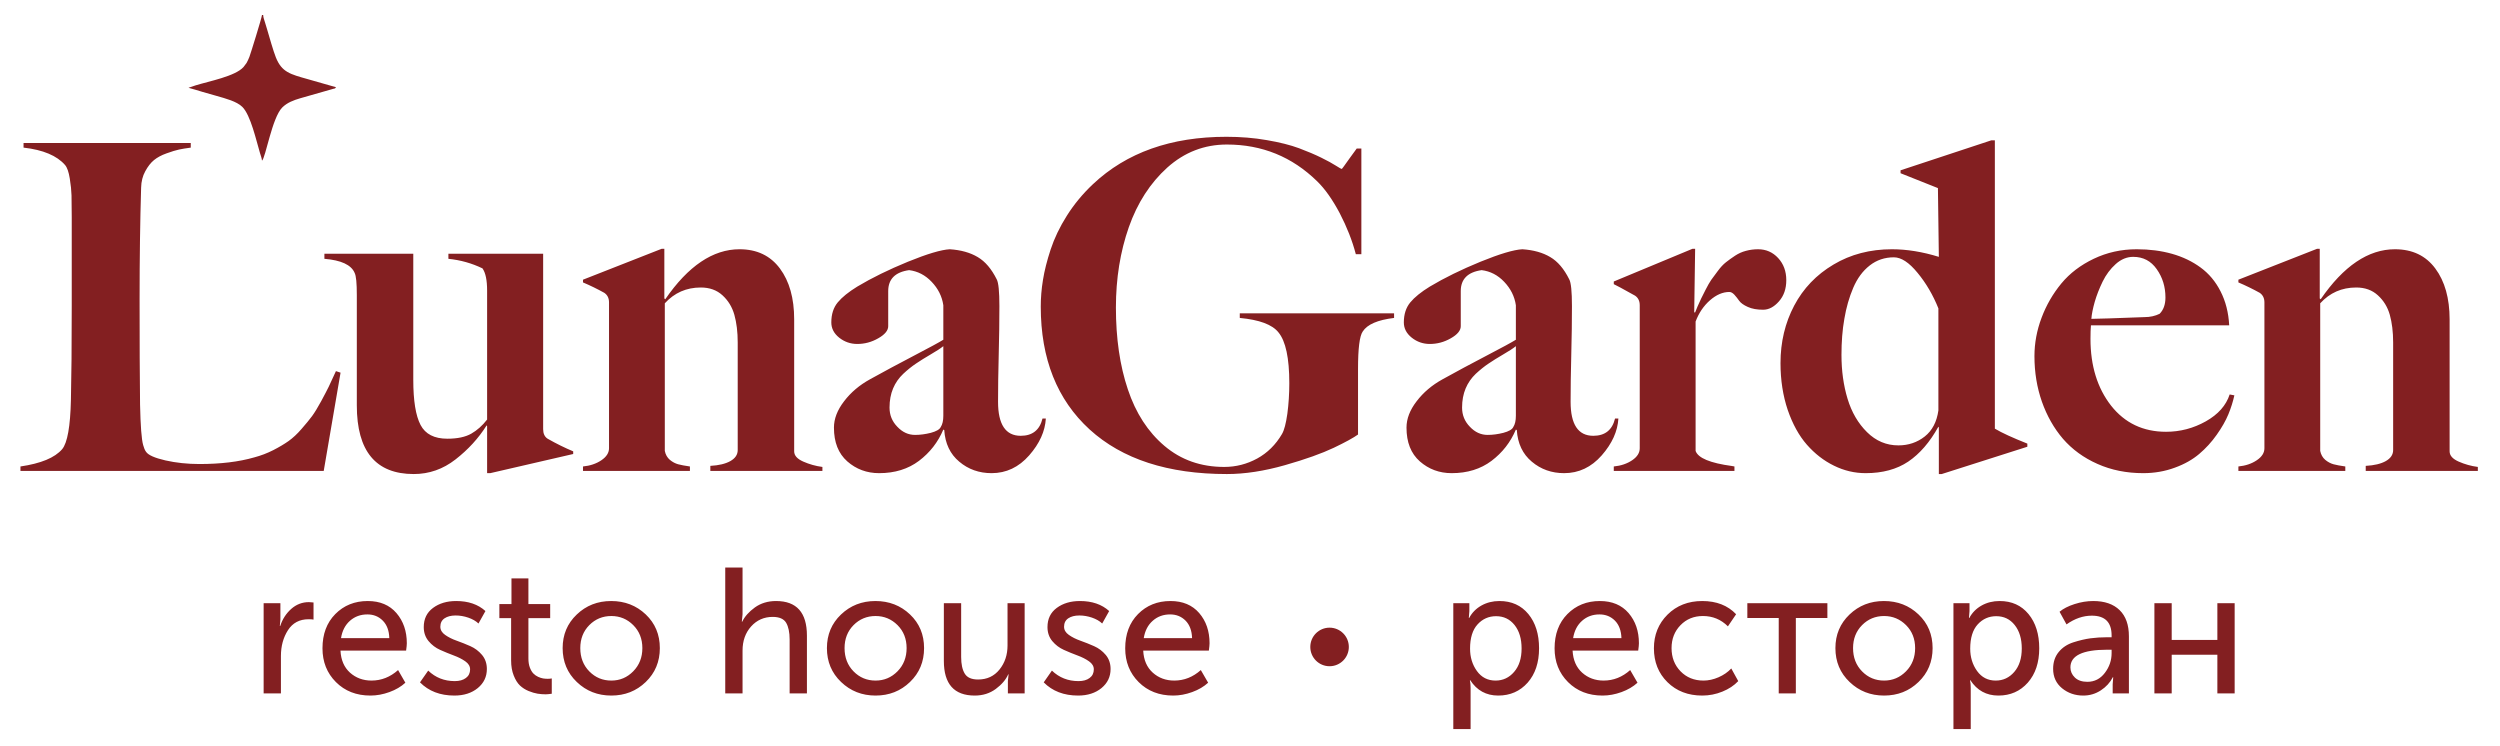
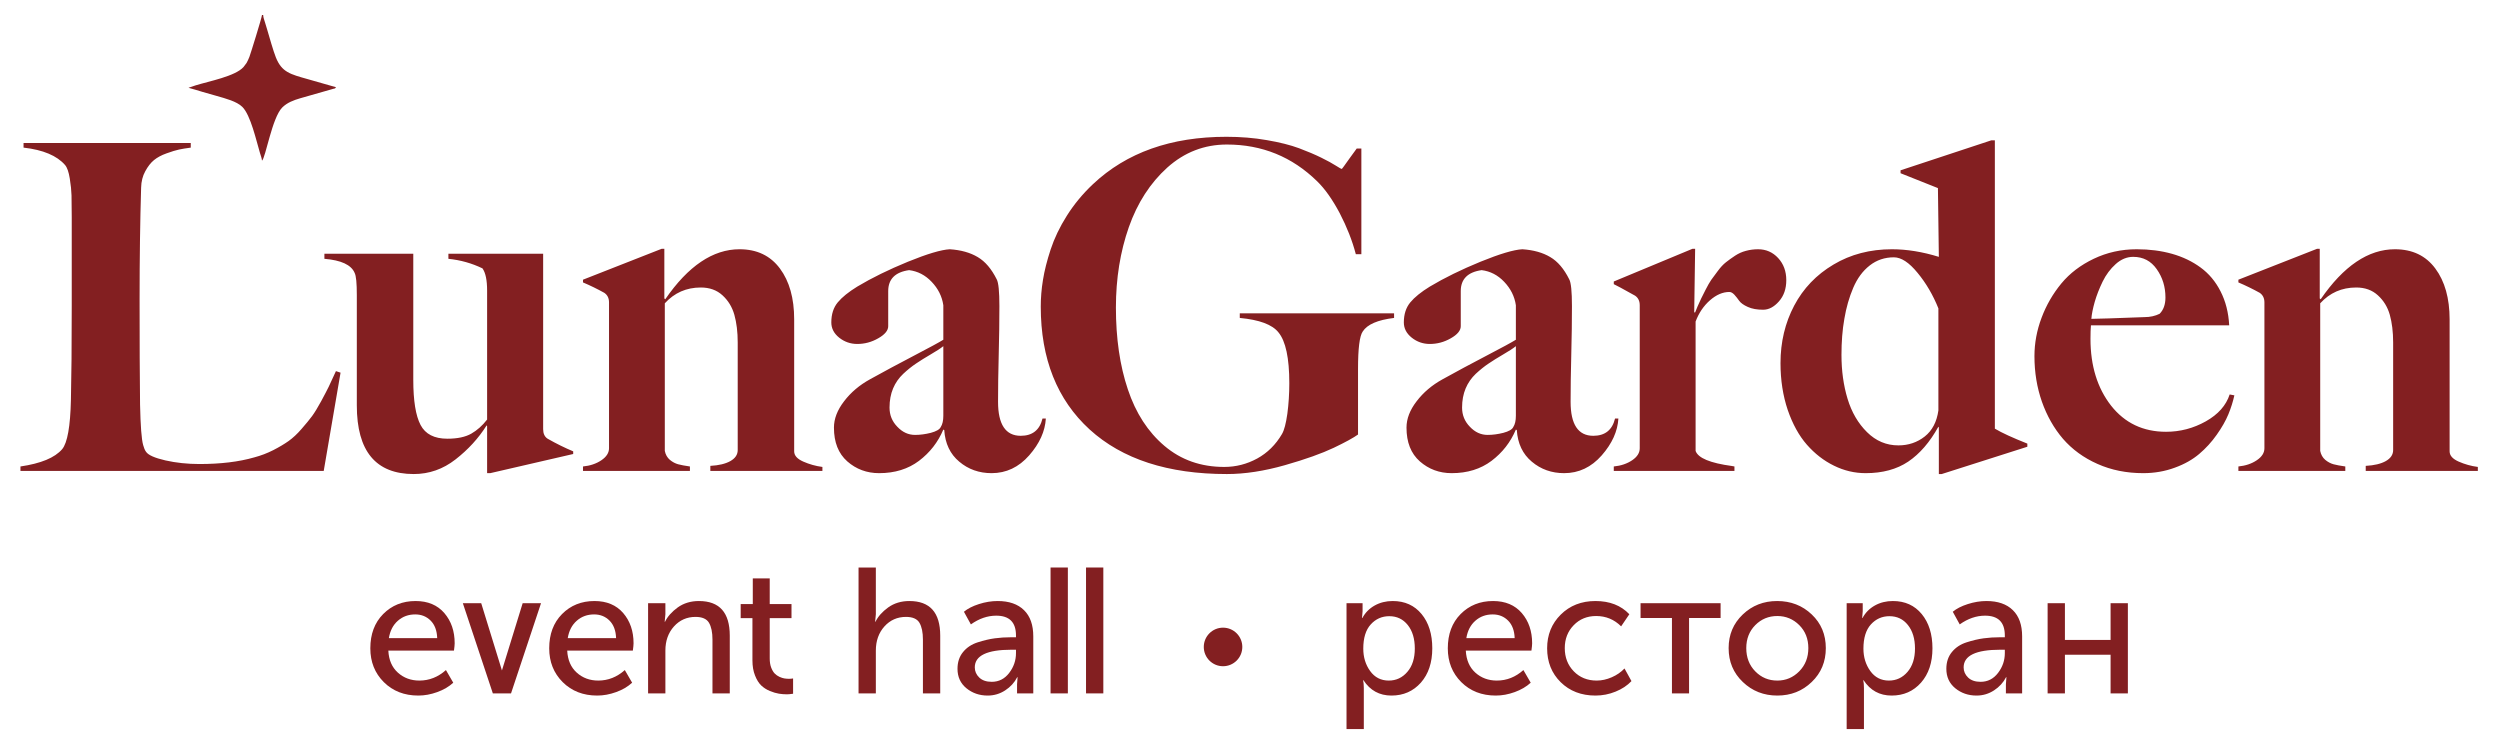
<svg xmlns="http://www.w3.org/2000/svg" viewBox="84 243 275 82" role="img" aria-label="Luna Garden">
  <g fill="#831F21" fill-rule="nonzero">
-     <path d="M 113 319.273 L 113 309.352 L 114.844 309.352 L 114.844 311.137 L 114.781 311.859 L 114.824 311.859 C 115.07 311.102 115.477 310.477 116.039 309.977 C 116.602 309.48 117.246 309.234 117.98 309.234 C 118.109 309.234 118.281 309.246 118.488 309.273 L 118.488 311.156 C 118.387 311.129 118.203 311.117 117.941 311.117 C 116.945 311.117 116.191 311.52 115.676 312.32 C 115.16 313.125 114.902 314.07 114.902 315.156 L 114.902 319.273 Z M 119.473 314.312 C 119.473 312.758 119.941 311.5 120.883 310.547 C 121.824 309.594 123.016 309.113 124.453 309.113 C 125.801 309.113 126.852 309.559 127.609 310.438 C 128.367 311.32 128.75 312.43 128.75 313.762 C 128.75 313.934 128.723 314.203 128.672 314.566 L 121.453 314.566 C 121.504 315.602 121.855 316.406 122.5 316.992 C 123.148 317.57 123.938 317.863 124.863 317.863 C 125.949 317.863 126.926 317.477 127.789 316.707 L 128.59 318.098 C 128.121 318.531 127.535 318.875 126.836 319.129 C 126.137 319.383 125.441 319.512 124.746 319.512 C 123.203 319.512 121.938 319.016 120.953 318.031 C 119.965 317.043 119.473 315.805 119.473 314.312 Z M 121.512 313.195 L 126.824 313.195 C 126.801 312.371 126.562 311.73 126.109 311.273 C 125.66 310.816 125.094 310.586 124.414 310.586 C 123.668 310.586 123.031 310.816 122.5 311.281 C 121.973 311.746 121.641 312.383 121.512 313.195 Z M 130.199 318.059 L 131.102 316.766 C 131.898 317.535 132.875 317.922 134.023 317.922 C 134.535 317.922 134.941 317.809 135.25 317.578 C 135.559 317.352 135.711 317.031 135.711 316.629 C 135.711 316.289 135.535 315.992 135.184 315.746 C 134.828 315.496 134.402 315.281 133.906 315.098 C 133.41 314.914 132.914 314.711 132.418 314.488 C 131.918 314.266 131.496 313.945 131.141 313.52 C 130.789 313.094 130.613 312.582 130.613 311.98 C 130.613 311.078 130.953 310.375 131.633 309.871 C 132.312 309.367 133.16 309.113 134.18 309.113 C 135.516 309.113 136.586 309.48 137.398 310.215 L 136.633 311.586 C 136.348 311.312 135.969 311.098 135.504 310.938 C 135.043 310.781 134.582 310.703 134.121 310.703 C 133.613 310.703 133.203 310.809 132.898 311.016 C 132.59 311.227 132.438 311.535 132.438 311.941 C 132.438 312.293 132.613 312.594 132.965 312.84 C 133.32 313.09 133.742 313.305 134.242 313.48 C 134.738 313.656 135.238 313.855 135.742 314.078 C 136.246 314.301 136.672 314.625 137.027 315.047 C 137.379 315.473 137.555 315.988 137.555 316.59 C 137.555 317.438 137.223 318.137 136.555 318.688 C 135.887 319.234 135.031 319.512 133.984 319.512 C 132.418 319.512 131.156 319.027 130.199 318.059 Z M 140.223 315.648 L 140.223 310.996 L 138.93 310.996 L 138.93 309.449 L 140.262 309.449 L 140.262 306.625 L 142.125 306.625 L 142.125 309.449 L 144.52 309.449 L 144.52 310.996 L 142.125 310.996 L 142.125 315.43 C 142.125 315.809 142.176 316.141 142.281 316.422 C 142.387 316.703 142.516 316.922 142.664 317.078 C 142.816 317.234 142.992 317.359 143.195 317.453 C 143.398 317.543 143.578 317.602 143.742 317.629 C 143.906 317.652 144.074 317.668 144.242 317.668 C 144.414 317.668 144.562 317.652 144.695 317.629 L 144.695 319.312 C 144.379 319.355 144.16 319.375 144.027 319.375 C 143.727 319.375 143.43 319.352 143.137 319.305 C 142.84 319.258 142.512 319.16 142.145 319.012 C 141.777 318.859 141.461 318.656 141.191 318.402 C 140.926 318.148 140.695 317.781 140.508 317.305 C 140.316 316.828 140.223 316.273 140.223 315.648 Z M 145.891 314.293 C 145.891 312.816 146.406 311.582 147.441 310.598 C 148.473 309.609 149.734 309.113 151.227 309.113 C 152.73 309.113 153.996 309.605 155.031 310.586 C 156.062 311.566 156.582 312.801 156.582 314.293 C 156.582 315.785 156.062 317.027 155.031 318.02 C 153.996 319.016 152.734 319.512 151.246 319.512 C 149.754 319.512 148.488 319.016 147.449 318.02 C 146.41 317.027 145.891 315.785 145.891 314.293 Z M 147.832 314.293 C 147.832 315.324 148.164 316.18 148.824 316.852 C 149.484 317.527 150.293 317.863 151.246 317.863 C 152.188 317.863 152.992 317.523 153.656 316.844 C 154.324 316.164 154.66 315.312 154.66 314.293 C 154.66 313.273 154.324 312.43 153.656 311.762 C 152.992 311.098 152.188 310.762 151.246 310.762 C 150.293 310.762 149.484 311.098 148.824 311.762 C 148.164 312.43 147.832 313.273 147.832 314.293 Z M 163.777 319.273 L 163.777 305.426 L 165.68 305.426 L 165.68 310.566 L 165.602 311.391 L 165.641 311.391 C 165.918 310.816 166.383 310.293 167.035 309.82 C 167.688 309.352 168.469 309.113 169.367 309.113 C 171.633 309.113 172.762 310.383 172.762 312.922 L 172.762 319.273 L 170.859 319.273 L 170.859 313.352 C 170.859 312.555 170.73 311.941 170.477 311.508 C 170.223 311.078 169.727 310.859 168.996 310.859 C 168.043 310.859 167.25 311.211 166.621 311.91 C 165.996 312.609 165.68 313.496 165.68 314.566 L 165.68 319.273 Z M 174.961 314.293 C 174.961 312.816 175.477 311.582 176.508 310.598 C 177.543 309.609 178.805 309.113 180.293 309.113 C 181.797 309.113 183.066 309.605 184.098 310.586 C 185.133 311.566 185.648 312.801 185.648 314.293 C 185.648 315.785 185.133 317.027 184.098 318.02 C 183.066 319.016 181.805 319.512 180.312 319.512 C 178.824 319.512 177.559 319.016 176.52 318.02 C 175.48 317.027 174.961 315.785 174.961 314.293 Z M 176.902 314.293 C 176.902 315.324 177.23 316.18 177.891 316.852 C 178.551 317.527 179.359 317.863 180.312 317.863 C 181.254 317.863 182.059 317.523 182.727 316.844 C 183.395 316.164 183.727 315.312 183.727 314.293 C 183.727 313.273 183.395 312.43 182.727 311.762 C 182.059 311.098 181.254 310.762 180.312 310.762 C 179.359 310.762 178.551 311.098 177.891 311.762 C 177.23 312.43 176.902 313.273 176.902 314.293 Z M 187.824 315.707 L 187.824 309.352 L 189.727 309.352 L 189.727 315.273 C 189.727 316.059 189.859 316.668 190.121 317.098 C 190.383 317.531 190.871 317.746 191.59 317.746 C 192.574 317.746 193.355 317.379 193.945 316.648 C 194.535 315.914 194.828 315.031 194.828 314 L 194.828 309.352 L 196.711 309.352 L 196.711 319.273 L 194.867 319.273 L 194.867 317.902 L 194.945 317.176 L 194.906 317.176 C 194.645 317.766 194.188 318.301 193.535 318.785 C 192.879 319.27 192.109 319.512 191.219 319.512 C 188.957 319.512 187.824 318.242 187.824 315.707 Z M 198.809 318.059 L 199.711 316.766 C 200.508 317.535 201.484 317.922 202.633 317.922 C 203.145 317.922 203.555 317.809 203.859 317.578 C 204.168 317.352 204.32 317.031 204.32 316.629 C 204.32 316.289 204.145 315.992 203.793 315.746 C 203.438 315.496 203.016 315.281 202.516 315.098 C 202.02 314.914 201.523 314.711 201.027 314.488 C 200.531 314.266 200.105 313.945 199.75 313.52 C 199.398 313.094 199.223 312.582 199.223 311.98 C 199.223 311.078 199.562 310.375 200.242 309.871 C 200.922 309.367 201.77 309.113 202.793 309.113 C 204.125 309.113 205.199 309.48 206.008 310.215 L 205.242 311.586 C 204.957 311.312 204.578 311.098 204.117 310.938 C 203.652 310.781 203.191 310.703 202.734 310.703 C 202.223 310.703 201.812 310.809 201.508 311.016 C 201.199 311.227 201.047 311.535 201.047 311.941 C 201.047 312.293 201.223 312.594 201.574 312.84 C 201.93 313.09 202.352 313.305 202.852 313.48 C 203.348 313.656 203.848 313.855 204.352 314.078 C 204.855 314.301 205.281 314.625 205.637 315.047 C 205.988 315.473 206.164 315.988 206.164 316.59 C 206.164 317.438 205.832 318.137 205.164 318.688 C 204.496 319.234 203.641 319.512 202.594 319.512 C 201.027 319.512 199.766 319.027 198.809 318.059 Z M 207.773 314.312 C 207.773 312.758 208.242 311.5 209.184 310.547 C 210.125 309.594 211.316 309.113 212.754 309.113 C 214.102 309.113 215.156 309.559 215.914 310.438 C 216.672 311.32 217.051 312.43 217.051 313.762 C 217.051 313.934 217.023 314.203 216.973 314.566 L 209.754 314.566 C 209.805 315.602 210.156 316.406 210.805 316.992 C 211.449 317.57 212.238 317.863 213.168 317.863 C 214.254 317.863 215.227 317.477 216.09 316.707 L 216.895 318.098 C 216.422 318.531 215.84 318.875 215.137 319.129 C 214.438 319.383 213.742 319.512 213.051 319.512 C 211.508 319.512 210.242 319.016 209.254 318.031 C 208.266 317.043 207.773 315.805 207.773 314.312 Z M 209.812 313.195 L 215.129 313.195 C 215.102 312.371 214.863 311.73 214.414 311.273 C 213.961 310.816 213.395 310.586 212.715 310.586 C 211.969 310.586 211.332 310.816 210.805 311.281 C 210.273 311.746 209.945 312.383 209.812 313.195 Z M 243.863 323.199 L 243.863 309.352 L 245.629 309.352 L 245.629 310.234 L 245.57 310.977 L 245.609 310.977 C 245.922 310.391 246.375 309.934 246.961 309.605 C 247.551 309.277 248.211 309.113 248.941 309.113 C 250.277 309.113 251.336 309.594 252.121 310.547 C 252.906 311.5 253.297 312.758 253.297 314.312 C 253.297 315.883 252.879 317.141 252.043 318.09 C 251.203 319.035 250.125 319.512 248.805 319.512 C 247.484 319.512 246.457 318.949 245.727 317.824 L 245.688 317.824 C 245.738 318.059 245.766 318.348 245.766 318.688 L 245.766 323.199 Z M 245.707 314.352 C 245.707 315.293 245.957 316.113 246.461 316.812 C 246.965 317.512 247.648 317.863 248.512 317.863 C 249.32 317.863 250.004 317.547 250.551 316.91 C 251.102 316.277 251.375 315.418 251.375 314.332 C 251.375 313.262 251.117 312.402 250.602 311.754 C 250.082 311.105 249.406 310.781 248.57 310.781 C 247.758 310.781 247.078 311.082 246.531 311.684 C 245.98 312.285 245.707 313.176 245.707 314.352 Z M 255.004 314.312 C 255.004 312.758 255.473 311.5 256.414 310.547 C 257.359 309.594 258.547 309.113 259.984 309.113 C 261.332 309.113 262.387 309.559 263.145 310.438 C 263.902 311.32 264.281 312.43 264.281 313.762 C 264.281 313.934 264.254 314.203 264.203 314.566 L 256.984 314.566 C 257.039 315.602 257.387 316.406 258.035 316.992 C 258.68 317.57 259.469 317.863 260.398 317.863 C 261.484 317.863 262.457 317.477 263.32 316.707 L 264.125 318.098 C 263.652 318.531 263.066 318.875 262.367 319.129 C 261.668 319.383 260.973 319.512 260.281 319.512 C 258.738 319.512 257.473 319.016 256.484 318.031 C 255.496 317.043 255.004 315.805 255.004 314.312 Z M 257.043 313.195 L 262.359 313.195 C 262.332 312.371 262.094 311.73 261.645 311.273 C 261.191 310.816 260.625 310.586 259.945 310.586 C 259.199 310.586 258.562 310.816 258.035 311.281 C 257.504 311.746 257.176 312.383 257.043 313.195 Z M 265.93 314.312 C 265.93 312.836 266.43 311.598 267.43 310.605 C 268.43 309.613 269.703 309.113 271.246 309.113 C 272.812 309.113 274.055 309.598 274.973 310.566 L 274.07 311.898 C 273.309 311.141 272.395 310.762 271.324 310.762 C 270.328 310.762 269.504 311.098 268.852 311.773 C 268.199 312.445 267.871 313.285 267.871 314.293 C 267.871 315.312 268.199 316.164 268.859 316.844 C 269.52 317.523 270.363 317.863 271.383 317.863 C 271.93 317.863 272.484 317.742 273.039 317.5 C 273.594 317.258 274.062 316.934 274.441 316.531 L 275.207 317.922 C 274.75 318.406 274.168 318.793 273.461 319.078 C 272.754 319.367 272.016 319.512 271.246 319.512 C 269.688 319.512 268.414 319.02 267.418 318.039 C 266.426 317.059 265.93 315.816 265.93 314.312 Z M 279.66 319.273 L 279.66 310.977 L 276.207 310.977 L 276.207 309.352 L 285.012 309.352 L 285.012 310.977 L 281.543 310.977 L 281.543 319.273 Z M 285.895 314.293 C 285.895 312.816 286.414 311.582 287.445 310.598 C 288.477 309.609 289.738 309.113 291.23 309.113 C 292.734 309.113 294.004 309.605 295.035 310.586 C 296.07 311.566 296.586 312.801 296.586 314.293 C 296.586 315.785 296.07 317.027 295.035 318.02 C 294.004 319.016 292.742 319.512 291.25 319.512 C 289.762 319.512 288.496 319.016 287.457 318.02 C 286.414 317.027 285.895 315.785 285.895 314.293 Z M 287.836 314.293 C 287.836 315.324 288.168 316.18 288.828 316.852 C 289.488 317.527 290.297 317.863 291.25 317.863 C 292.191 317.863 292.996 317.523 293.664 316.844 C 294.332 316.164 294.664 315.312 294.664 314.293 C 294.664 313.273 294.332 312.43 293.664 311.762 C 292.996 311.098 292.191 310.762 291.25 310.762 C 290.297 310.762 289.488 311.098 288.828 311.762 C 288.168 312.43 287.836 313.273 287.836 314.293 Z M 298.879 323.199 L 298.879 309.352 L 300.645 309.352 L 300.645 310.234 L 300.586 310.977 L 300.625 310.977 C 300.941 310.391 301.391 309.934 301.98 309.605 C 302.566 309.277 303.227 309.113 303.961 309.113 C 305.293 309.113 306.352 309.594 307.137 310.547 C 307.922 311.5 308.316 312.758 308.316 314.312 C 308.316 315.883 307.895 317.141 307.059 318.09 C 306.223 319.035 305.145 319.512 303.824 319.512 C 302.504 319.512 301.477 318.949 300.742 317.824 L 300.703 317.824 C 300.758 318.059 300.781 318.348 300.781 318.688 L 300.781 323.199 Z M 300.723 314.352 C 300.723 315.293 300.977 316.113 301.48 316.812 C 301.984 317.512 302.668 317.863 303.527 317.863 C 304.34 317.863 305.02 317.547 305.57 316.91 C 306.117 316.277 306.395 315.418 306.395 314.332 C 306.395 313.262 306.133 312.402 305.617 311.754 C 305.102 311.105 304.426 310.781 303.586 310.781 C 302.777 310.781 302.098 311.082 301.547 311.684 C 301 312.285 300.723 313.176 300.723 314.352 Z M 309.844 316.57 C 309.844 315.836 310.047 315.223 310.453 314.727 C 310.859 314.227 311.398 313.871 312.07 313.656 C 312.746 313.441 313.367 313.293 313.945 313.215 C 314.52 313.137 315.129 313.098 315.77 313.098 L 316.277 313.098 L 316.277 312.902 C 316.277 311.449 315.551 310.723 314.102 310.723 C 313.148 310.723 312.219 311.043 311.316 311.684 L 310.551 310.293 C 310.957 309.953 311.504 309.672 312.199 309.449 C 312.891 309.227 313.578 309.113 314.258 309.113 C 315.512 309.113 316.48 309.449 317.16 310.117 C 317.84 310.781 318.18 311.742 318.18 313 L 318.18 319.273 L 316.395 319.273 L 316.395 318.273 L 316.453 317.492 L 316.414 317.492 C 316.113 318.078 315.672 318.562 315.09 318.941 C 314.508 319.32 313.867 319.512 313.16 319.512 C 312.258 319.512 311.48 319.242 310.824 318.707 C 310.172 318.172 309.844 317.457 309.844 316.57 Z M 311.746 316.41 C 311.746 316.844 311.91 317.215 312.238 317.531 C 312.566 317.844 313.023 318 313.609 318 C 314.395 318 315.035 317.672 315.531 317.02 C 316.031 316.367 316.277 315.641 316.277 314.844 L 316.277 314.469 L 315.789 314.469 C 313.094 314.469 311.746 315.117 311.746 316.41 Z M 320.984 319.273 L 320.984 309.352 L 322.887 309.352 L 322.887 313.391 L 327.91 313.391 L 327.91 309.352 L 329.812 309.352 L 329.812 319.273 L 327.91 319.273 L 327.91 315.02 L 322.887 315.02 L 322.887 319.273 Z M 320.984 319.273 " />
-     <path d="M 230.25 312.043 C 231.422 312.043 232.371 312.992 232.371 314.164 C 232.371 315.336 231.422 316.285 230.25 316.285 C 229.082 316.285 228.133 315.336 228.133 314.164 C 228.133 312.992 229.082 312.043 230.25 312.043 " />
+     <path transform="translate(-83.037 0)" d="M 207.773 314.312 C 207.773 312.758 208.242 311.5 209.184 310.547 C 210.125 309.594 211.316 309.113 212.754 309.113 C 214.102 309.113 215.156 309.559 215.914 310.438 C 216.672 311.32 217.051 312.43 217.051 313.762 C 217.051 313.934 217.023 314.203 216.973 314.566 L 209.754 314.566 C 209.805 315.602 210.156 316.406 210.805 316.992 C 211.449 317.57 212.238 317.863 213.168 317.863 C 214.254 317.863 215.227 317.477 216.09 316.707 L 216.895 318.098 C 216.422 318.531 215.84 318.875 215.137 319.129 C 214.438 319.383 213.742 319.512 213.051 319.512 C 211.508 319.512 210.242 319.016 209.254 318.031 C 208.266 317.043 207.773 315.805 207.773 314.312 Z M 209.812 313.195 L 215.129 313.195 C 215.102 312.371 214.863 311.73 214.414 311.273 C 213.961 310.816 213.395 310.586 212.715 310.586 C 211.969 310.586 211.332 310.816 210.805 311.281 C 210.273 311.746 209.945 312.383 209.812 313.195 Z" />
+     <path transform="translate(134.913 0)" d="M 0 309.352 L 2.02 309.352 L 4.3 316.75 L 6.58 309.352 L 8.6 309.352 L 5.3 319.273 L 3.3 319.273 Z" />
+     <path transform="translate(-63.360 0)" d="M 207.773 314.312 C 207.773 312.758 208.242 311.5 209.184 310.547 C 210.125 309.594 211.316 309.113 212.754 309.113 C 214.102 309.113 215.156 309.559 215.914 310.438 C 216.672 311.32 217.051 312.43 217.051 313.762 C 217.051 313.934 217.023 314.203 216.973 314.566 L 209.754 314.566 C 209.805 315.602 210.156 316.406 210.805 316.992 C 211.449 317.57 212.238 317.863 213.168 317.863 C 214.254 317.863 215.227 317.477 216.09 316.707 L 216.895 318.098 C 216.422 318.531 215.84 318.875 215.137 319.129 C 214.438 319.383 213.742 319.512 213.051 319.512 C 211.508 319.512 210.242 319.016 209.254 318.031 C 208.266 317.043 207.773 315.805 207.773 314.312 Z M 209.812 313.195 L 215.129 313.195 C 215.102 312.371 214.863 311.73 214.414 311.273 C 213.961 310.816 213.395 310.586 212.715 310.586 C 211.969 310.586 211.332 310.816 210.805 311.281 C 210.273 311.746 209.945 312.383 209.812 313.195 Z" />
+     <path transform="translate(-8.487 0)" d="M 163.777 319.273 L 163.777 309.352 L 165.68 309.352 L 165.68 310.566 L 165.602 311.391 L 165.641 311.391 C 165.918 310.816 166.383 310.293 167.035 309.82 C 167.688 309.352 168.469 309.113 169.367 309.113 C 171.633 309.113 172.762 310.383 172.762 312.922 L 172.762 319.273 L 170.859 319.273 L 170.859 313.352 C 170.859 312.555 170.73 311.941 170.477 311.508 C 170.223 311.078 169.727 310.859 168.996 310.859 C 168.043 310.859 167.25 311.211 166.621 311.91 C 165.996 312.609 165.68 313.496 165.68 314.566 L 165.68 319.273 Z" />
+     <path transform="translate(26.545 0)" d="M 140.223 315.648 L 140.223 310.996 L 138.93 310.996 L 138.93 309.449 L 140.262 309.449 L 140.262 306.625 L 142.125 306.625 L 142.125 309.449 L 144.52 309.449 L 144.52 310.996 L 142.125 310.996 L 142.125 315.43 C 142.125 315.809 142.176 316.141 142.281 316.422 C 142.387 316.703 142.516 316.922 142.664 317.078 C 142.816 317.234 142.992 317.359 143.195 317.453 C 143.398 317.543 143.578 317.602 143.742 317.629 C 143.906 317.652 144.074 317.668 144.242 317.668 C 144.414 317.668 144.562 317.652 144.695 317.629 L 144.695 319.312 C 144.379 319.355 144.16 319.375 144.027 319.375 C 143.727 319.375 143.43 319.352 143.137 319.305 C 142.84 319.258 142.512 319.16 142.145 319.012 C 141.777 318.859 141.461 318.656 141.191 318.402 C 140.926 318.148 140.695 317.781 140.508 317.305 C 140.316 316.828 140.223 316.273 140.223 315.648 Z" />
+     <path transform="translate(14.663 0)" d="M 163.777 319.273 L 163.777 305.426 L 165.68 305.426 L 165.68 310.566 L 165.602 311.391 L 165.641 311.391 C 165.918 310.816 166.383 310.293 167.035 309.82 C 167.688 309.352 168.469 309.113 169.367 309.113 C 171.633 309.113 172.762 310.383 172.762 312.922 L 172.762 319.273 L 170.859 319.273 L 170.859 313.352 C 170.859 312.555 170.73 311.941 170.477 311.508 C 170.223 311.078 169.727 310.859 168.996 310.859 C 168.043 310.859 167.25 311.211 166.621 311.91 C 165.996 312.609 165.68 313.496 165.68 314.566 L 165.68 319.273 Z" />
+     <path transform="translate(-120.519 0)" d="M 309.844 316.57 C 309.844 315.836 310.047 315.223 310.453 314.727 C 310.859 314.227 311.398 313.871 312.07 313.656 C 312.746 313.441 313.367 313.293 313.945 313.215 C 314.52 313.137 315.129 313.098 315.77 313.098 L 316.277 313.098 L 316.277 312.902 C 316.277 311.449 315.551 310.723 314.102 310.723 C 313.148 310.723 312.219 311.043 311.316 311.684 L 310.551 310.293 C 310.957 309.953 311.504 309.672 312.199 309.449 C 312.891 309.227 313.578 309.113 314.258 309.113 C 315.512 309.113 316.48 309.449 317.16 310.117 C 317.84 310.781 318.18 311.742 318.18 313 L 318.18 319.273 L 316.395 319.273 L 316.395 318.273 L 316.453 317.492 L 316.414 317.492 C 316.113 318.078 315.672 318.562 315.09 318.941 C 314.508 319.32 313.867 319.512 313.16 319.512 C 312.258 319.512 311.48 319.242 310.824 318.707 C 310.172 318.172 309.844 317.457 309.844 316.57 Z M 311.746 316.41 C 311.746 316.844 311.91 317.215 312.238 317.531 C 312.566 317.844 313.023 318 313.609 318 C 314.395 318 315.035 317.672 315.531 317.02 C 316.031 316.367 316.277 315.641 316.277 314.844 L 316.277 314.469 L 315.789 314.469 C 313.094 314.469 311.746 315.117 311.746 316.41 Z" />
+     <path transform="translate(35.784 0)" d="M 163.777 319.273 L 163.777 305.426 L 165.68 305.426 L 165.68 319.273 Z" />
+     <path transform="translate(39.686 0)" d="M 163.777 319.273 L 163.777 305.426 L 165.68 305.426 L 165.68 319.273 Z" />
+     <path transform="translate(-11.717 0)" d="M 230.25 312.043 C 231.422 312.043 232.371 312.992 232.371 314.164 C 232.371 315.336 231.422 316.285 230.25 316.285 C 229.082 316.285 228.133 315.336 228.133 314.164 C 228.133 312.992 229.082 312.043 230.25 312.043 " />
+     <path transform="translate(-11.746 0)" d="M 243.863 323.199 L 243.863 309.352 L 245.629 309.352 L 245.629 310.234 L 245.57 310.977 L 245.609 310.977 C 245.922 310.391 246.375 309.934 246.961 309.605 C 247.551 309.277 248.211 309.113 248.941 309.113 C 250.277 309.113 251.336 309.594 252.121 310.547 C 252.906 311.5 253.297 312.758 253.297 314.312 C 253.297 315.883 252.879 317.141 252.043 318.09 C 251.203 319.035 250.125 319.512 248.805 319.512 C 247.484 319.512 246.457 318.949 245.727 317.824 L 245.688 317.824 C 245.738 318.059 245.766 318.348 245.766 318.688 L 245.766 323.199 Z M 245.707 314.352 C 245.707 315.293 245.957 316.113 246.461 316.812 C 246.965 317.512 247.648 317.863 248.512 317.863 C 249.32 317.863 250.004 317.547 250.551 316.91 C 251.102 316.277 251.375 315.418 251.375 314.332 C 251.375 313.262 251.117 312.402 250.602 311.754 C 250.082 311.105 249.406 310.781 248.57 310.781 C 247.758 310.781 247.078 311.082 246.531 311.684 C 245.98 312.285 245.707 313.176 245.707 314.352 Z M 255.004 314.312 C 255.004 312.758 255.473 311.5 256.414 310.547 C 257.359 309.594 258.547 309.113 259.984 309.113 C 261.332 309.113 262.387 309.559 263.145 310.438 C 263.902 311.32 264.281 312.43 264.281 313.762 C 264.281 313.934 264.254 314.203 264.203 314.566 L 256.984 314.566 C 257.039 315.602 257.387 316.406 258.035 316.992 C 258.68 317.57 259.469 317.863 260.398 317.863 C 261.484 317.863 262.457 317.477 263.32 316.707 L 264.125 318.098 C 263.652 318.531 263.066 318.875 262.367 319.129 C 261.668 319.383 260.973 319.512 260.281 319.512 C 258.738 319.512 257.473 319.016 256.484 318.031 C 255.496 317.043 255.004 315.805 255.004 314.312 Z M 257.043 313.195 L 262.359 313.195 C 262.332 312.371 262.094 311.73 261.645 311.273 C 261.191 310.816 260.625 310.586 259.945 310.586 C 259.199 310.586 258.562 310.816 258.035 311.281 C 257.504 311.746 257.176 312.383 257.043 313.195 Z M 265.93 314.312 C 265.93 312.836 266.43 311.598 267.43 310.605 C 268.43 309.613 269.703 309.113 271.246 309.113 C 272.812 309.113 274.055 309.598 274.973 310.566 L 274.07 311.898 C 273.309 311.141 272.395 310.762 271.324 310.762 C 270.328 310.762 269.504 311.098 268.852 311.773 C 268.199 312.445 267.871 313.285 267.871 314.293 C 267.871 315.312 268.199 316.164 268.859 316.844 C 269.52 317.523 270.363 317.863 271.383 317.863 C 271.93 317.863 272.484 317.742 273.039 317.5 C 273.594 317.258 274.062 316.934 274.441 316.531 L 275.207 317.922 C 274.75 318.406 274.168 318.793 273.461 319.078 C 272.754 319.367 272.016 319.512 271.246 319.512 C 269.688 319.512 268.414 319.02 267.418 318.039 C 266.426 317.059 265.93 315.816 265.93 314.312 Z M 279.66 319.273 L 279.66 310.977 L 276.207 310.977 L 276.207 309.352 L 285.012 309.352 L 285.012 310.977 L 281.543 310.977 L 281.543 319.273 Z M 285.895 314.293 C 285.895 312.816 286.414 311.582 287.445 310.598 C 288.477 309.609 289.738 309.113 291.23 309.113 C 292.734 309.113 294.004 309.605 295.035 310.586 C 296.07 311.566 296.586 312.801 296.586 314.293 C 296.586 315.785 296.07 317.027 295.035 318.02 C 294.004 319.016 292.742 319.512 291.25 319.512 C 289.762 319.512 288.496 319.016 287.457 318.02 C 286.414 317.027 285.895 315.785 285.895 314.293 Z M 287.836 314.293 C 287.836 315.324 288.168 316.18 288.828 316.852 C 289.488 317.527 290.297 317.863 291.25 317.863 C 292.191 317.863 292.996 317.523 293.664 316.844 C 294.332 316.164 294.664 315.312 294.664 314.293 C 294.664 313.273 294.332 312.43 293.664 311.762 C 292.996 311.098 292.191 310.762 291.25 310.762 C 290.297 310.762 289.488 311.098 288.828 311.762 C 288.168 312.43 287.836 313.273 287.836 314.293 Z M 298.879 323.199 L 298.879 309.352 L 300.645 309.352 L 300.645 310.234 L 300.586 310.977 L 300.625 310.977 C 300.941 310.391 301.391 309.934 301.98 309.605 C 302.566 309.277 303.227 309.113 303.961 309.113 C 305.293 309.113 306.352 309.594 307.137 310.547 C 307.922 311.5 308.316 312.758 308.316 314.312 C 308.316 315.883 307.895 317.141 307.059 318.09 C 306.223 319.035 305.145 319.512 303.824 319.512 C 302.504 319.512 301.477 318.949 300.742 317.824 L 300.703 317.824 C 300.758 318.059 300.781 318.348 300.781 318.688 L 300.781 323.199 Z M 300.723 314.352 C 300.723 315.293 300.977 316.113 301.48 316.812 C 301.984 317.512 302.668 317.863 303.527 317.863 C 304.34 317.863 305.02 317.547 305.57 316.91 C 306.117 316.277 306.395 315.418 306.395 314.332 C 306.395 313.262 306.133 312.402 305.617 311.754 C 305.102 311.105 304.426 310.781 303.586 310.781 C 302.777 310.781 302.098 311.082 301.547 311.684 C 301 312.285 300.723 313.176 300.723 314.352 Z M 309.844 316.57 C 309.844 315.836 310.047 315.223 310.453 314.727 C 310.859 314.227 311.398 313.871 312.07 313.656 C 312.746 313.441 313.367 313.293 313.945 313.215 C 314.52 313.137 315.129 313.098 315.77 313.098 L 316.277 313.098 L 316.277 312.902 C 316.277 311.449 315.551 310.723 314.102 310.723 C 313.148 310.723 312.219 311.043 311.316 311.684 L 310.551 310.293 C 310.957 309.953 311.504 309.672 312.199 309.449 C 312.891 309.227 313.578 309.113 314.258 309.113 C 315.512 309.113 316.48 309.449 317.16 310.117 C 317.84 310.781 318.18 311.742 318.18 313 L 318.18 319.273 L 316.395 319.273 L 316.395 318.273 L 316.453 317.492 L 316.414 317.492 C 316.113 318.078 315.672 318.562 315.09 318.941 C 314.508 319.32 313.867 319.512 313.16 319.512 C 312.258 319.512 311.48 319.242 310.824 318.707 C 310.172 318.172 309.844 317.457 309.844 316.57 Z M 311.746 316.41 C 311.746 316.844 311.91 317.215 312.238 317.531 C 312.566 317.844 313.023 318 313.609 318 C 314.395 318 315.035 317.672 315.531 317.02 C 316.031 316.367 316.277 315.641 316.277 314.844 L 316.277 314.469 L 315.789 314.469 C 313.094 314.469 311.746 315.117 311.746 316.41 Z M 320.984 319.273 L 320.984 309.352 L 322.887 309.352 L 322.887 313.391 L 327.91 313.391 L 327.91 309.352 L 329.812 309.352 L 329.812 319.273 L 327.91 319.273 L 327.91 315.02 L 322.887 315.02 L 322.887 319.273 Z M 320.984 319.273" />
    <path d="M 121.461 283.992 L 119.609 294.805 L 86.25 294.805 L 86.25 294.312 C 88.496 293.984 90.031 293.352 90.84 292.406 C 91.418 291.707 91.734 289.902 91.801 287 C 91.859 284.527 91.891 281.062 91.891 276.629 L 91.891 266.895 C 91.891 265.801 91.883 265 91.867 264.492 C 91.852 263.973 91.793 263.355 91.676 262.637 C 91.559 261.918 91.391 261.426 91.156 261.152 C 90.266 260.125 88.738 259.48 86.59 259.238 L 86.59 258.73 L 104.984 258.73 L 104.984 259.238 C 104.473 259.305 104.047 259.375 103.695 259.449 C 103.348 259.523 102.887 259.664 102.328 259.867 C 101.762 260.066 101.301 260.316 100.941 260.609 C 100.582 260.902 100.266 261.309 99.98 261.836 C 99.691 262.355 99.539 262.965 99.523 263.648 C 99.414 267.262 99.355 271.371 99.355 275.969 C 99.355 280.621 99.371 284.461 99.406 287.492 C 99.457 289.836 99.566 291.332 99.75 291.965 C 99.832 292.273 99.934 292.523 100.066 292.699 C 100.309 293.059 101.016 293.375 102.195 293.645 C 103.363 293.91 104.617 294.043 105.934 294.043 C 108.266 294.043 110.277 293.801 111.98 293.309 C 112.703 293.117 113.398 292.852 114.059 292.516 C 114.707 292.184 115.27 291.848 115.742 291.516 C 116.211 291.18 116.695 290.738 117.172 290.18 C 117.656 289.629 118.039 289.16 118.324 288.777 C 118.609 288.391 118.941 287.84 119.324 287.141 C 119.711 286.43 119.984 285.895 120.16 285.539 C 120.328 285.18 120.594 284.602 120.953 283.824 Z M 147.051 292.941 L 137.926 295.047 L 137.582 295.047 L 137.582 289.887 L 137.535 289.785 C 136.641 291.207 135.496 292.457 134.109 293.535 C 132.727 294.613 131.195 295.145 129.512 295.145 C 125.336 295.145 123.25 292.625 123.25 287.59 L 123.25 275.461 C 123.25 274.148 123.176 273.34 123.008 273.016 C 122.633 272.129 121.52 271.621 119.684 271.469 L 119.684 270.91 L 129.461 270.91 L 129.461 284.777 C 129.461 287.074 129.727 288.727 130.262 289.746 C 130.789 290.754 131.773 291.258 133.207 291.258 C 134.32 291.258 135.195 291.07 135.84 290.703 C 136.48 290.336 137.066 289.82 137.582 289.152 L 137.582 274.969 C 137.582 273.824 137.418 273.016 137.074 272.523 C 135.898 271.953 134.652 271.605 133.324 271.469 L 133.324 270.91 L 143.746 270.91 L 143.746 290.203 C 143.746 290.695 143.91 291.047 144.238 291.258 C 145.215 291.816 146.156 292.273 147.051 292.648 Z M 174.465 294.805 L 162.137 294.805 L 162.137 294.246 C 163.07 294.195 163.805 294.02 164.34 293.719 C 164.883 293.41 165.148 293.008 165.148 292.508 L 165.148 280.672 C 165.148 279.508 165.023 278.5 164.781 277.633 C 164.539 276.77 164.098 276.055 163.473 275.484 C 162.848 274.91 162.051 274.625 161.086 274.625 C 159.508 274.625 158.188 275.203 157.129 276.363 L 157.129 292.602 C 157.211 293.008 157.395 293.336 157.688 293.586 C 157.98 293.828 158.289 293.984 158.598 294.07 C 158.906 294.152 159.332 294.234 159.891 294.312 L 159.891 294.805 L 148.129 294.805 L 148.129 294.312 C 148.922 294.234 149.598 294.004 150.156 293.625 C 150.707 293.25 150.992 292.816 150.992 292.309 L 150.992 276.262 C 150.992 275.793 150.816 275.445 150.473 275.211 C 149.723 274.793 148.938 274.41 148.129 274.066 L 148.129 273.766 L 156.785 270.367 L 157.078 270.367 L 157.078 275.828 L 157.176 275.922 C 159.699 272.254 162.43 270.418 165.344 270.418 C 167.27 270.418 168.746 271.129 169.793 272.539 C 170.836 273.941 171.359 275.812 171.359 278.125 L 171.359 292.648 C 171.359 293.109 171.695 293.484 172.363 293.777 C 173.031 294.07 173.73 294.27 174.465 294.363 Z M 199.043 289.035 C 198.961 290.438 198.352 291.789 197.207 293.094 C 196.062 294.395 194.688 295.047 193.074 295.047 C 191.707 295.047 190.52 294.629 189.52 293.785 C 188.516 292.949 187.965 291.789 187.867 290.305 L 187.766 290.254 C 187.18 291.641 186.289 292.785 185.086 293.695 C 183.891 294.594 182.43 295.047 180.703 295.047 C 179.352 295.047 178.184 294.613 177.203 293.754 C 176.219 292.883 175.734 291.648 175.734 290.039 C 175.734 289.07 176.102 288.109 176.848 287.141 C 177.59 286.164 178.539 285.363 179.691 284.727 C 181.23 283.875 182.84 283.008 184.543 282.121 C 186.238 281.238 187.316 280.652 187.766 280.371 L 187.766 276.578 C 187.625 275.602 187.191 274.742 186.48 274 C 185.777 273.258 184.945 272.832 184 272.715 C 182.473 272.93 181.703 273.699 181.703 275.02 L 181.703 278.883 C 181.703 279.352 181.336 279.801 180.609 280.211 C 179.883 280.629 179.117 280.836 178.297 280.836 C 177.555 280.836 176.887 280.602 176.312 280.145 C 175.727 279.676 175.445 279.117 175.445 278.465 C 175.445 277.574 175.676 276.84 176.152 276.262 C 176.621 275.695 177.34 275.117 178.297 274.527 C 179.902 273.566 181.762 272.656 183.875 271.789 C 185.996 270.926 187.531 270.469 188.477 270.418 C 189.703 270.5 190.723 270.785 191.547 271.277 C 192.375 271.762 193.066 272.582 193.637 273.723 C 193.836 274.082 193.934 275.07 193.934 276.68 C 193.934 278.289 193.91 280.078 193.859 282.023 C 193.809 283.977 193.785 285.695 193.785 287.199 C 193.785 289.695 194.621 290.938 196.281 290.938 C 197.566 290.938 198.367 290.305 198.676 289.035 Z M 187.766 288.734 L 187.766 281.078 C 187.457 281.328 186.988 281.629 186.371 281.988 C 185.754 282.348 185.219 282.684 184.762 282.992 C 184.301 283.301 183.832 283.676 183.352 284.125 C 182.875 284.578 182.496 285.113 182.238 285.73 C 181.98 286.348 181.848 287.047 181.848 287.832 C 181.848 288.652 182.129 289.352 182.707 289.945 C 183.273 290.547 183.926 290.84 184.66 290.84 C 185.219 290.84 185.789 290.762 186.387 290.613 C 186.98 290.453 187.348 290.246 187.473 289.988 C 187.676 289.68 187.766 289.262 187.766 288.734 Z M 237.348 277.973 C 235.551 278.191 234.398 278.684 233.898 279.469 C 233.555 279.961 233.383 281.328 233.383 283.574 L 233.383 290.797 C 232.898 291.148 232.004 291.641 230.711 292.258 C 229.406 292.875 227.621 293.52 225.344 294.168 C 223.055 294.82 220.926 295.145 218.957 295.145 C 212.477 295.145 207.453 293.512 203.863 290.246 C 200.281 286.973 198.484 282.465 198.484 276.73 C 198.484 275.785 198.559 274.809 198.727 273.789 C 198.887 272.781 199.168 271.672 199.57 270.445 C 199.973 269.223 200.562 267.98 201.355 266.727 C 202.148 265.469 203.102 264.316 204.23 263.254 C 207.918 259.781 212.812 258.047 218.906 258.047 C 220.457 258.047 221.938 258.164 223.355 258.414 C 224.773 258.656 225.953 258.957 226.895 259.305 C 227.828 259.656 228.641 260 229.332 260.34 C 230.027 260.684 230.566 260.977 230.953 261.227 C 231.336 261.469 231.543 261.586 231.578 261.586 C 231.602 261.586 231.695 261.492 231.828 261.293 C 231.969 261.102 232.18 260.809 232.453 260.418 C 232.73 260.023 232.996 259.664 233.238 259.34 L 233.75 259.34 L 233.75 270.961 L 233.141 270.961 C 232.746 269.457 232.152 267.957 231.371 266.453 C 230.578 264.957 229.75 263.781 228.883 262.938 C 226.125 260.242 222.82 258.898 218.957 258.898 C 216.477 258.898 214.297 259.742 212.41 261.426 C 210.531 263.121 209.113 265.309 208.168 267.996 C 207.227 270.684 206.75 273.633 206.75 276.828 C 206.75 280.219 207.184 283.215 208.062 285.828 C 208.93 288.434 210.273 290.512 212.094 292.051 C 213.914 293.594 216.102 294.363 218.664 294.363 C 219.949 294.363 221.16 294.055 222.297 293.434 C 223.422 292.816 224.332 291.914 225.016 290.746 C 225.266 290.32 225.457 289.578 225.609 288.508 C 225.75 287.441 225.824 286.312 225.824 285.145 C 225.824 282.391 225.426 280.527 224.633 279.566 C 223.949 278.699 222.527 278.176 220.375 277.973 L 220.375 277.465 L 237.348 277.465 Z M 262.023 289.035 C 261.941 290.438 261.332 291.789 260.188 293.094 C 259.043 294.395 257.668 295.047 256.055 295.047 C 254.688 295.047 253.5 294.629 252.5 293.785 C 251.496 292.949 250.945 291.789 250.848 290.305 L 250.746 290.254 C 250.16 291.641 249.27 292.785 248.066 293.695 C 246.871 294.594 245.41 295.047 243.684 295.047 C 242.332 295.047 241.164 294.613 240.184 293.754 C 239.199 292.883 238.715 291.648 238.715 290.039 C 238.715 289.07 239.082 288.109 239.828 287.141 C 240.57 286.164 241.52 285.363 242.672 284.727 C 244.211 283.875 245.82 283.008 247.523 282.121 C 249.219 281.238 250.297 280.652 250.746 280.371 L 250.746 276.578 C 250.605 275.602 250.168 274.742 249.461 274 C 248.758 273.258 247.926 272.832 246.98 272.715 C 245.453 272.93 244.684 273.699 244.684 275.02 L 244.684 278.883 C 244.684 279.352 244.316 279.801 243.59 280.211 C 242.863 280.629 242.098 280.836 241.277 280.836 C 240.535 280.836 239.867 280.602 239.293 280.145 C 238.707 279.676 238.422 279.117 238.422 278.465 C 238.422 277.574 238.656 276.84 239.133 276.262 C 239.602 275.695 240.32 275.117 241.277 274.527 C 242.883 273.566 244.742 272.656 246.855 271.789 C 248.977 270.926 250.512 270.469 251.457 270.418 C 252.684 270.5 253.703 270.785 254.527 271.277 C 255.355 271.762 256.047 272.582 256.613 273.723 C 256.816 274.082 256.914 275.07 256.914 276.68 C 256.914 278.289 256.891 280.078 256.84 282.023 C 256.789 283.977 256.766 285.695 256.766 287.199 C 256.766 289.695 257.602 290.938 259.262 290.938 C 260.547 290.938 261.348 290.305 261.656 289.035 Z M 250.746 288.734 L 250.746 281.078 C 250.438 281.328 249.969 281.629 249.352 281.988 C 248.734 282.348 248.199 282.684 247.742 282.992 C 247.281 283.301 246.812 283.676 246.328 284.125 C 245.855 284.578 245.477 285.113 245.219 285.73 C 244.961 286.348 244.828 287.047 244.828 287.832 C 244.828 288.652 245.109 289.352 245.688 289.945 C 246.254 290.547 246.906 290.84 247.641 290.84 C 248.199 290.84 248.77 290.762 249.367 290.613 C 249.961 290.453 250.328 290.246 250.453 289.988 C 250.656 289.68 250.746 289.262 250.746 288.734 Z M 280.492 273.816 C 280.492 274.77 280.223 275.543 279.684 276.152 C 279.148 276.762 278.57 277.07 277.945 277.07 C 277.277 277.07 276.719 276.973 276.258 276.762 C 275.809 276.562 275.492 276.336 275.316 276.094 C 275.148 275.844 274.965 275.629 274.781 275.418 C 274.59 275.219 274.414 275.117 274.23 275.117 C 273.512 275.117 272.801 275.418 272.102 276.027 C 271.398 276.645 270.875 277.422 270.516 278.367 L 270.516 292.602 C 270.789 293.387 272.125 293.938 274.523 294.262 C 274.641 294.277 274.73 294.293 274.789 294.312 L 274.789 294.805 L 261.516 294.805 L 261.516 294.312 C 262.309 294.234 262.984 294.004 263.543 293.625 C 264.094 293.25 264.371 292.816 264.371 292.309 L 264.371 276.578 C 264.371 276.113 264.203 275.762 263.863 275.527 C 262.508 274.77 261.723 274.344 261.516 274.258 L 261.516 273.965 L 270.172 270.367 L 270.465 270.367 L 270.363 277.363 L 270.465 277.363 C 270.465 277.348 270.559 277.129 270.73 276.711 C 270.918 276.305 271.051 276.004 271.133 275.828 C 271.227 275.645 271.383 275.328 271.617 274.867 C 271.844 274.418 272.051 274.059 272.234 273.789 C 272.426 273.531 272.66 273.207 272.961 272.805 C 273.254 272.406 273.547 272.09 273.855 271.848 C 274.156 271.613 274.488 271.371 274.855 271.129 C 275.223 270.887 275.625 270.703 276.051 270.594 C 276.484 270.477 276.926 270.418 277.387 270.418 C 278.262 270.418 279.004 270.742 279.598 271.387 C 280.191 272.031 280.492 272.84 280.492 273.816 Z M 307.008 292.141 L 297.59 295.145 L 297.273 295.145 L 297.273 290.039 L 297.223 289.938 C 296.277 291.648 295.168 292.926 293.906 293.777 C 292.648 294.621 291.086 295.047 289.223 295.047 C 288.023 295.047 286.852 294.777 285.742 294.227 C 284.625 293.684 283.629 292.91 282.754 291.914 C 281.887 290.922 281.184 289.645 280.648 288.09 C 280.125 286.531 279.855 284.82 279.855 282.941 C 279.855 280.629 280.359 278.516 281.359 276.621 C 282.363 274.719 283.805 273.215 285.691 272.098 C 287.57 270.977 289.715 270.418 292.113 270.418 C 293.742 270.418 295.461 270.695 297.273 271.254 L 297.172 263.691 L 293.062 262.055 L 293.062 261.734 L 303.039 258.438 L 303.434 258.438 L 303.434 290.152 C 304.199 290.613 305.395 291.156 307.008 291.797 Z M 297.223 288.148 L 297.223 276.922 C 296.637 275.461 295.871 274.148 294.934 273.016 C 294 271.871 293.133 271.305 292.328 271.305 C 291.32 271.305 290.434 271.605 289.668 272.203 C 288.898 272.805 288.297 273.625 287.855 274.66 C 287.414 275.695 287.086 276.828 286.879 278.066 C 286.66 279.293 286.562 280.621 286.562 282.039 C 286.562 283.785 286.785 285.395 287.23 286.863 C 287.68 288.344 288.391 289.57 289.375 290.539 C 290.352 291.508 291.504 291.992 292.82 291.992 C 293.934 291.992 294.895 291.664 295.719 291.016 C 296.547 290.363 297.047 289.402 297.223 288.148 Z M 329.781 286.488 C 329.629 287.172 329.414 287.867 329.121 288.574 C 328.828 289.285 328.395 290.039 327.836 290.828 C 327.277 291.625 326.633 292.324 325.914 292.934 C 325.195 293.543 324.305 294.055 323.227 294.445 C 322.148 294.844 320.988 295.047 319.754 295.047 C 317.926 295.047 316.246 294.711 314.73 294.035 C 313.199 293.359 311.941 292.434 310.93 291.273 C 309.93 290.105 309.16 288.742 308.609 287.184 C 308.066 285.629 307.789 283.961 307.789 282.18 C 307.789 280.746 308.051 279.336 308.574 277.949 C 309.094 276.562 309.82 275.309 310.746 274.184 C 311.68 273.055 312.867 272.156 314.32 271.461 C 315.773 270.77 317.34 270.418 319.043 270.418 C 320.445 270.418 321.734 270.586 322.918 270.918 C 324.105 271.254 325.148 271.754 326.059 272.422 C 326.977 273.09 327.711 273.965 328.262 275.051 C 328.82 276.137 329.137 277.383 329.211 278.785 L 314.004 278.785 C 313.969 279.16 313.953 279.66 313.953 280.277 C 313.953 283.242 314.711 285.688 316.215 287.617 C 317.727 289.535 319.746 290.496 322.266 290.496 C 323.82 290.496 325.273 290.113 326.633 289.352 C 327.996 288.586 328.871 287.598 329.262 286.391 Z M 322.199 275.727 C 322.199 274.551 321.883 273.516 321.238 272.605 C 320.605 271.703 319.746 271.254 318.652 271.254 C 317.969 271.254 317.324 271.512 316.73 272.047 C 316.141 272.574 315.656 273.223 315.289 273.977 C 314.922 274.734 314.629 275.484 314.418 276.211 C 314.211 276.945 314.086 277.574 314.051 278.074 C 314.621 278.074 316.574 278.008 319.895 277.883 C 320.516 277.883 321.074 277.758 321.559 277.516 C 321.984 277.09 322.199 276.496 322.199 275.727 Z M 356.562 294.805 L 344.23 294.805 L 344.23 294.246 C 345.168 294.195 345.902 294.02 346.438 293.719 C 346.977 293.41 347.246 293.008 347.246 292.508 L 347.246 280.672 C 347.246 279.508 347.121 278.5 346.879 277.633 C 346.637 276.77 346.195 276.055 345.566 275.484 C 344.941 274.91 344.148 274.625 343.18 274.625 C 341.602 274.625 340.281 275.203 339.223 276.363 L 339.223 292.602 C 339.305 293.008 339.488 293.336 339.781 293.586 C 340.074 293.828 340.383 293.984 340.691 294.07 C 341 294.152 341.426 294.234 341.984 294.312 L 341.984 294.805 L 330.223 294.805 L 330.223 294.312 C 331.016 294.234 331.691 294.004 332.25 293.625 C 332.805 293.25 333.086 292.816 333.086 292.309 L 333.086 276.262 C 333.086 275.793 332.91 275.445 332.57 275.211 C 331.816 274.793 331.031 274.41 330.223 274.066 L 330.223 273.766 L 338.879 270.367 L 339.172 270.367 L 339.172 275.828 L 339.273 275.922 C 341.793 272.254 344.523 270.418 347.438 270.418 C 349.367 270.418 350.844 271.129 351.887 272.539 C 352.93 273.941 353.457 275.812 353.457 278.125 L 353.457 292.648 C 353.457 293.109 353.789 293.484 354.457 293.777 C 355.125 294.07 355.828 294.27 356.562 294.363 Z M 356.562 294.805 " />
    <path d="M 104.742 252.66 C 105.234 252.777 105.781 252.969 106.254 253.102 C 106.805 253.258 107.273 253.391 107.828 253.551 C 108.812 253.836 110.031 254.145 110.656 254.758 C 111.574 255.664 112.191 258.477 112.602 259.848 C 112.684 260.129 112.793 260.367 112.82 260.672 C 113.211 260.383 113.926 255.945 115.047 254.824 C 115.586 254.289 116.281 254.027 117.027 253.809 L 120.625 252.781 C 120.863 252.715 120.832 252.773 120.961 252.594 L 117.871 251.711 C 115.934 251.164 114.996 250.949 114.344 249.312 C 114.062 248.609 113.629 247.066 113.383 246.234 C 113.297 245.957 113.223 245.715 113.156 245.484 C 113.078 245.195 112.957 244.949 112.949 244.648 L 112.82 244.648 C 112.789 244.984 111.555 248.945 111.434 249.258 C 111.328 249.512 111.246 249.707 111.125 249.922 L 110.789 250.371 C 109.871 251.395 107.016 251.926 105.516 252.391 L 104.785 252.637 C 104.773 252.641 104.754 252.652 104.742 252.66 " />
  </g>
</svg>
